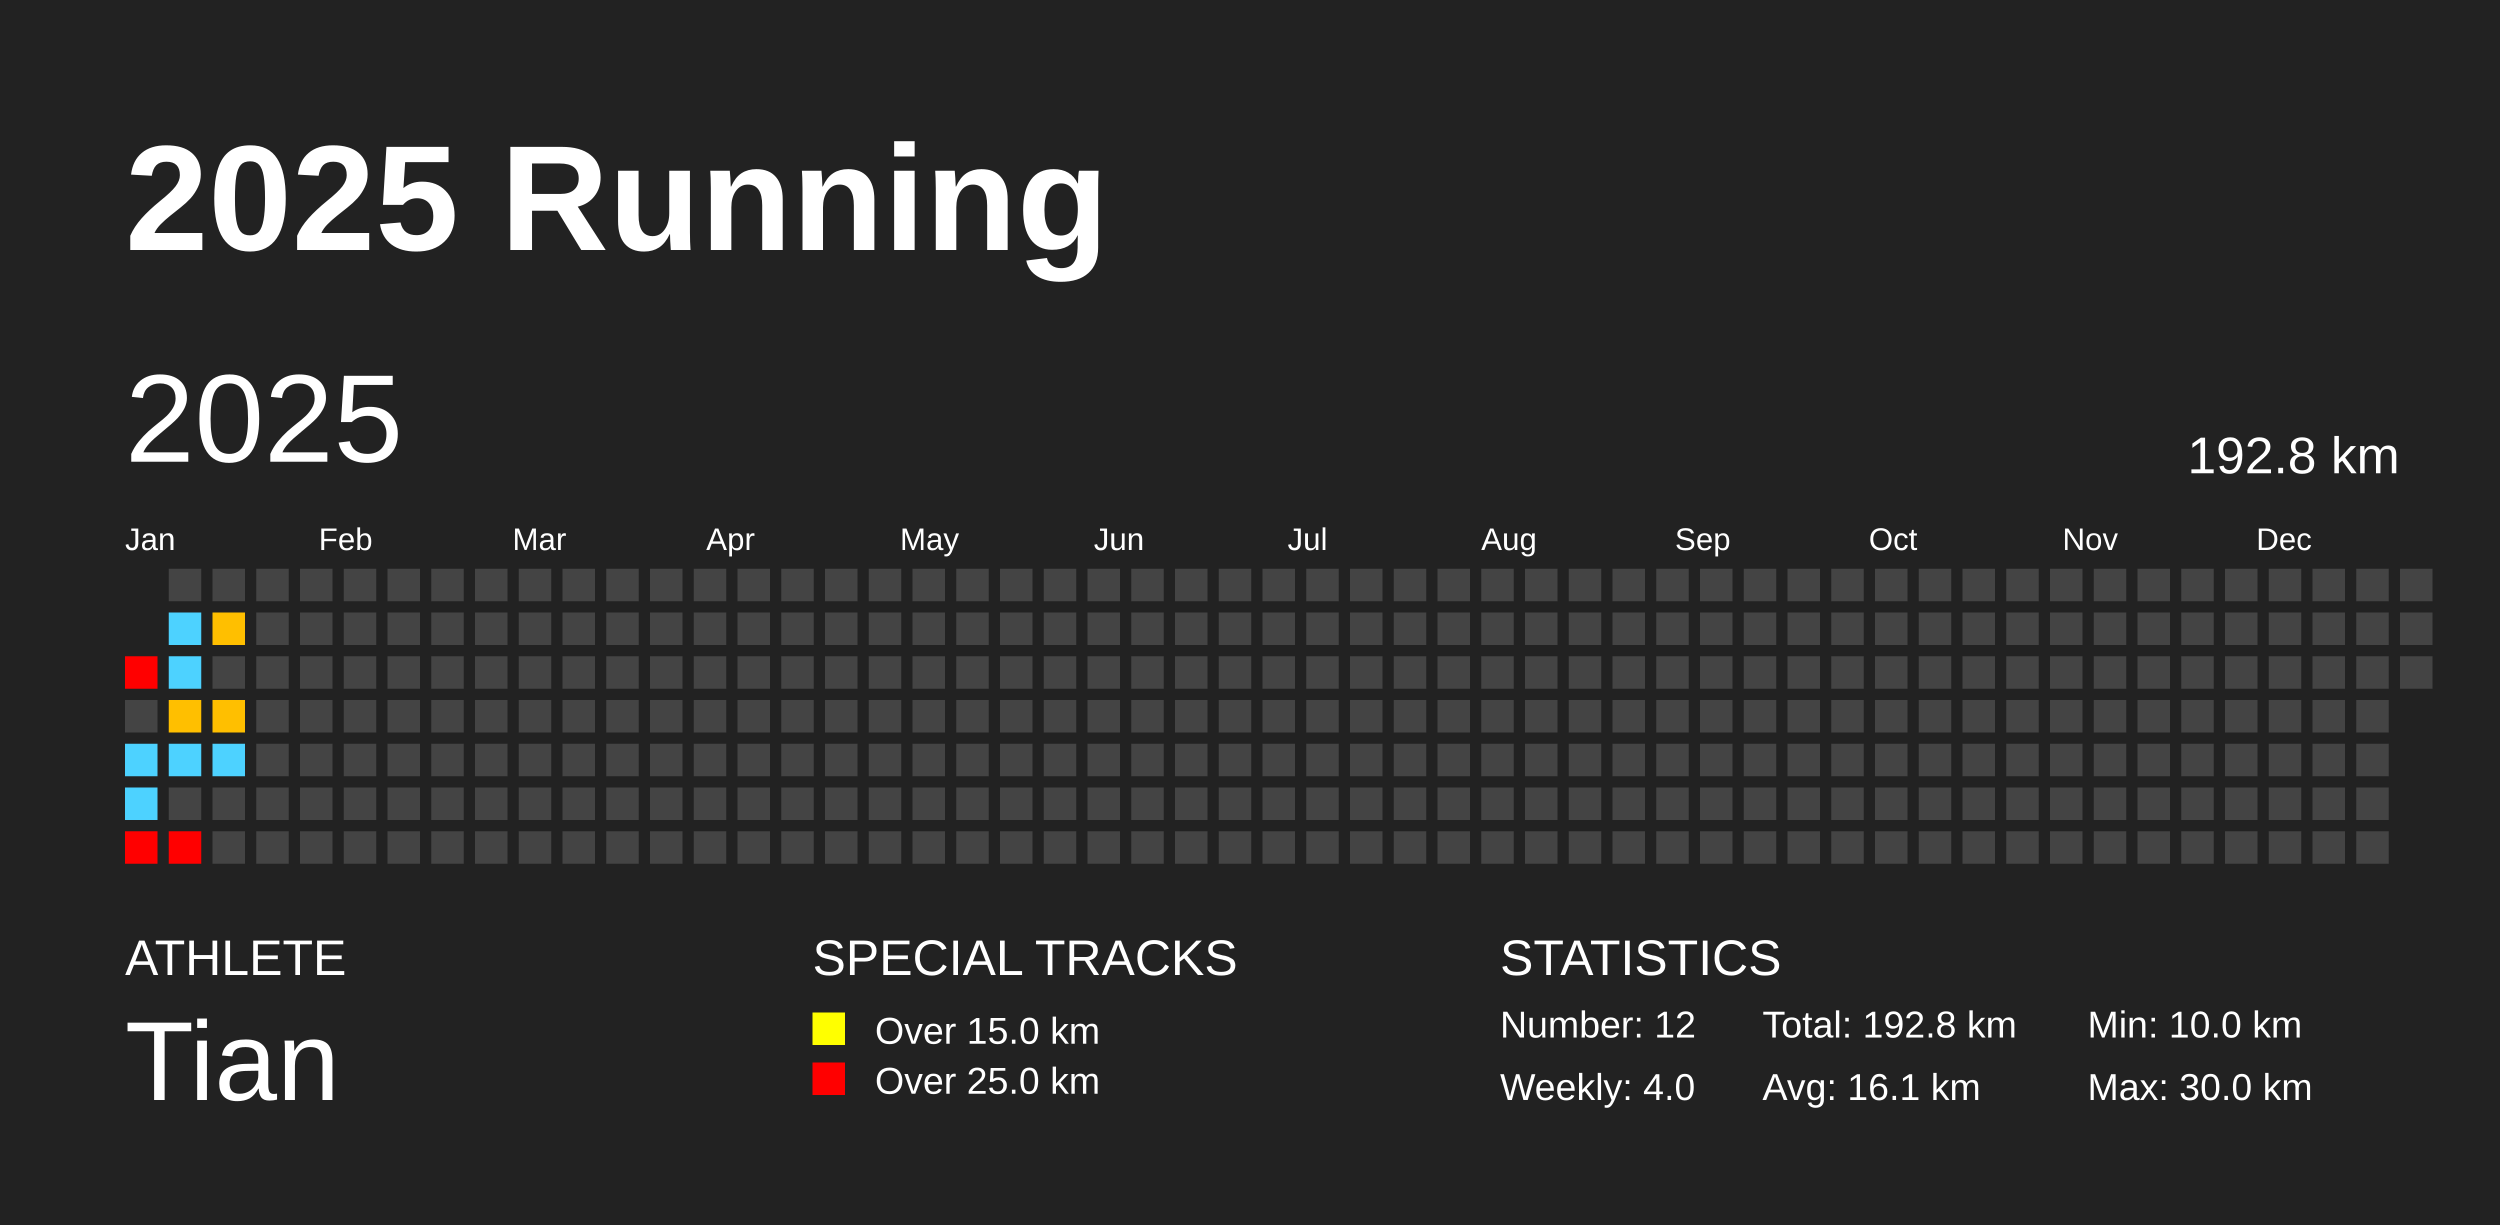
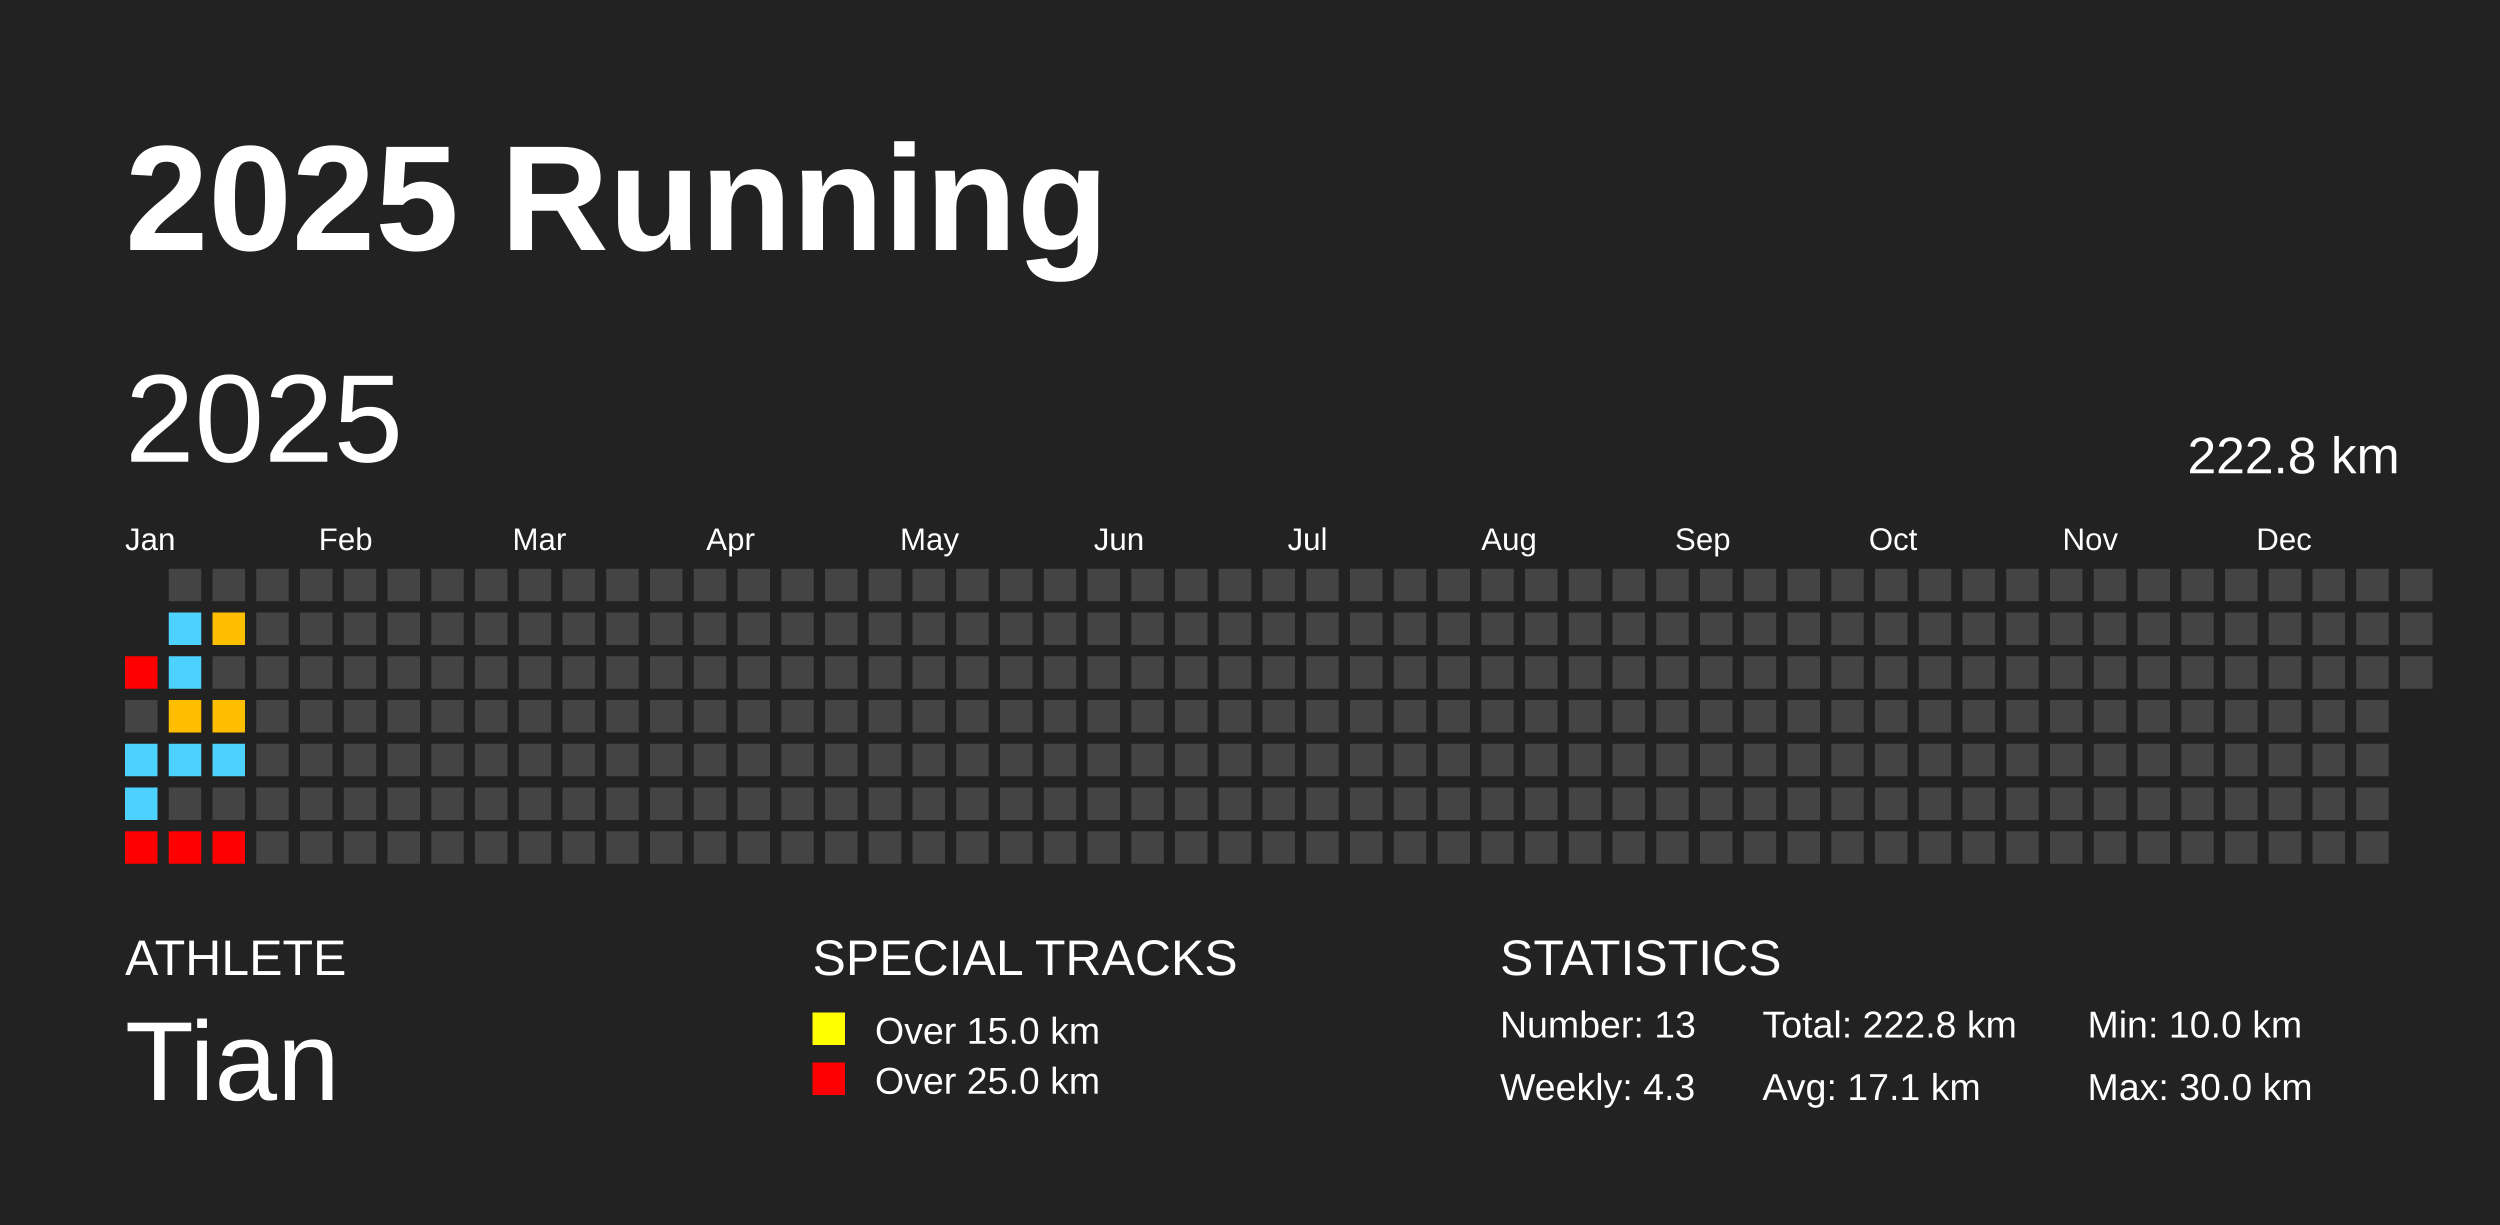
<svg xmlns="http://www.w3.org/2000/svg" baseProfile="full" height="98mm" version="1.1" viewBox="0,0,200,98" width="200mm">
  <defs />
  <rect fill="#222222" height="98" width="200" x="0" y="0" />
  <text fill="#FFFFFF" style="font-size:12px; font-family:Arial; font-weight:bold;" x="10" y="20">2025 Running</text>
  <text fill="#FFFFFF" style="font-size:4px; font-family:Arial" x="10" y="78">ATHLETE</text>
  <text fill="#FFFFFF" style="font-size:9px; font-family:Arial" x="10" y="88">Tian</text>
  <text fill="#FFFFFF" style="font-size:4px; font-family:Arial" x="65" y="78">SPECIAL TRACKS</text>
  <rect fill="yellow" height="2.6" width="2.6" x="65" y="81" />
  <text fill="#FFFFFF" style="font-size:3px; font-family:Arial" x="70" y="83.5">Over 15.0 km</text>
  <rect fill="red" height="2.6" width="2.6" x="65" y="85" />
  <text fill="#FFFFFF" style="font-size:3px; font-family:Arial" x="70" y="87.5">Over 25.0 km</text>
  <text fill="#FFFFFF" style="font-size:4px; font-family:Arial" x="120" y="78">STATISTICS</text>
-   <text fill="#FFFFFF" style="font-size:3px; font-family:Arial" x="120" y="83">Number: 12</text>
-   <text fill="#FFFFFF" style="font-size:3px; font-family:Arial" x="120" y="88">Weekly: 4.0</text>
-   <text fill="#FFFFFF" style="font-size:3px; font-family:Arial" x="141" y="83">Total: 192.8 km</text>
-   <text fill="#FFFFFF" style="font-size:3px; font-family:Arial" x="141" y="88">Avg: 16.1 km</text>
+   <text fill="#FFFFFF" style="font-size:3px; font-family:Arial" x="120" y="83">Number: 13</text>
+   <text fill="#FFFFFF" style="font-size:3px; font-family:Arial" x="120" y="88">Weekly: 4.3</text>
+   <text fill="#FFFFFF" style="font-size:3px; font-family:Arial" x="141" y="83">Total: 222.8 km</text>
+   <text fill="#FFFFFF" style="font-size:3px; font-family:Arial" x="141" y="88">Avg: 17.1 km</text>
  <text fill="#FFFFFF" style="font-size:3px; font-family:Arial" x="167" y="83">Min: 10.0 km</text>
  <text fill="#FFFFFF" style="font-size:3px; font-family:Arial" x="167" y="88">Max: 30.0 km</text>
  <text dominant-baseline="hanging" fill="#FFFFFF" style="font-size:10.0px; font-family:Arial;" x="10" y="30">2025</text>
-   <text dominant-baseline="hanging" fill="#FFFFFF" style="font-size:4.125px; font-family:Arial;" x="175" y="35">192.8 km</text>
+   <text dominant-baseline="hanging" fill="#FFFFFF" style="font-size:4.125px; font-family:Arial;" x="175" y="35">222.8 km</text>
  <text fill="#FFFFFF" style="font-size:2.5px; font-family:Arial" x="10.0" y="44">Jan</text>
  <text fill="#FFFFFF" style="font-size:2.5px; font-family:Arial" x="25.5" y="44">Feb</text>
  <text fill="#FFFFFF" style="font-size:2.5px; font-family:Arial" x="41.0" y="44">Mar</text>
  <text fill="#FFFFFF" style="font-size:2.5px; font-family:Arial" x="56.5" y="44">Apr</text>
  <text fill="#FFFFFF" style="font-size:2.5px; font-family:Arial" x="72.0" y="44">May</text>
  <text fill="#FFFFFF" style="font-size:2.5px; font-family:Arial" x="87.5" y="44">Jun</text>
  <text fill="#FFFFFF" style="font-size:2.5px; font-family:Arial" x="103.0" y="44">Jul</text>
  <text fill="#FFFFFF" style="font-size:2.5px; font-family:Arial" x="118.5" y="44">Aug</text>
  <text fill="#FFFFFF" style="font-size:2.5px; font-family:Arial" x="134.0" y="44">Sep</text>
  <text fill="#FFFFFF" style="font-size:2.5px; font-family:Arial" x="149.5" y="44">Oct</text>
  <text fill="#FFFFFF" style="font-size:2.5px; font-family:Arial" x="165.0" y="44">Nov</text>
  <text fill="#FFFFFF" style="font-size:2.5px; font-family:Arial" x="180.5" y="44">Dec</text>
  <rect fill="red" height="2.6" width="2.6" x="10.0" y="52.5" />
  <rect fill="#444444" height="2.6" width="2.6" x="10.0" y="56.0" />
  <rect fill="#4dd2ff" height="2.6" width="2.6" x="10.0" y="59.5" />
  <rect fill="#4dd2ff" height="2.6" width="2.6" x="10.0" y="63.0" />
  <rect fill="red" height="2.6" width="2.6" x="10.0" y="66.5" />
  <rect fill="#444444" height="2.6" width="2.6" x="13.5" y="45.5" />
  <rect fill="#4dd2ff" height="2.6" width="2.6" x="13.5" y="49.0" />
  <rect fill="#4dd2ff" height="2.6" width="2.6" x="13.5" y="52.5" />
  <rect fill="#ffbf00" height="2.6" width="2.6" x="13.5" y="56.0" />
  <rect fill="#4dd2ff" height="2.6" width="2.6" x="13.5" y="59.5" />
  <rect fill="#444444" height="2.6" width="2.6" x="13.5" y="63.0" />
  <rect fill="red" height="2.6" width="2.6" x="13.5" y="66.5" />
  <rect fill="#444444" height="2.6" width="2.6" x="17.0" y="45.5" />
  <rect fill="#ffbf00" height="2.6" width="2.6" x="17.0" y="49.0" />
  <rect fill="#444444" height="2.6" width="2.6" x="17.0" y="52.5" />
  <rect fill="#ffbf00" height="2.6" width="2.6" x="17.0" y="56.0" />
  <rect fill="#4dd2ff" height="2.6" width="2.6" x="17.0" y="59.5" />
  <rect fill="#444444" height="2.6" width="2.6" x="17.0" y="63.0" />
-   <rect fill="#444444" height="2.6" width="2.6" x="17.0" y="66.5" />
+   <rect fill="red" height="2.6" width="2.6" x="17.0" y="66.5" />
  <rect fill="#444444" height="2.6" width="2.6" x="20.5" y="45.5" />
  <rect fill="#444444" height="2.6" width="2.6" x="20.5" y="49.0" />
  <rect fill="#444444" height="2.6" width="2.6" x="20.5" y="52.5" />
  <rect fill="#444444" height="2.6" width="2.6" x="20.5" y="56.0" />
  <rect fill="#444444" height="2.6" width="2.6" x="20.5" y="59.5" />
  <rect fill="#444444" height="2.6" width="2.6" x="20.5" y="63.0" />
  <rect fill="#444444" height="2.6" width="2.6" x="20.5" y="66.5" />
  <rect fill="#444444" height="2.6" width="2.6" x="24.0" y="45.5" />
  <rect fill="#444444" height="2.6" width="2.6" x="24.0" y="49.0" />
  <rect fill="#444444" height="2.6" width="2.6" x="24.0" y="52.5" />
  <rect fill="#444444" height="2.6" width="2.6" x="24.0" y="56.0" />
  <rect fill="#444444" height="2.6" width="2.6" x="24.0" y="59.5" />
  <rect fill="#444444" height="2.6" width="2.6" x="24.0" y="63.0" />
  <rect fill="#444444" height="2.6" width="2.6" x="24.0" y="66.5" />
  <rect fill="#444444" height="2.6" width="2.6" x="27.5" y="45.5" />
  <rect fill="#444444" height="2.6" width="2.6" x="27.5" y="49.0" />
  <rect fill="#444444" height="2.6" width="2.6" x="27.5" y="52.5" />
  <rect fill="#444444" height="2.6" width="2.6" x="27.5" y="56.0" />
  <rect fill="#444444" height="2.6" width="2.6" x="27.5" y="59.5" />
  <rect fill="#444444" height="2.6" width="2.6" x="27.5" y="63.0" />
  <rect fill="#444444" height="2.6" width="2.6" x="27.5" y="66.5" />
  <rect fill="#444444" height="2.6" width="2.6" x="31.0" y="45.5" />
  <rect fill="#444444" height="2.6" width="2.6" x="31.0" y="49.0" />
  <rect fill="#444444" height="2.6" width="2.6" x="31.0" y="52.5" />
  <rect fill="#444444" height="2.6" width="2.6" x="31.0" y="56.0" />
  <rect fill="#444444" height="2.6" width="2.6" x="31.0" y="59.5" />
  <rect fill="#444444" height="2.6" width="2.6" x="31.0" y="63.0" />
  <rect fill="#444444" height="2.6" width="2.6" x="31.0" y="66.5" />
  <rect fill="#444444" height="2.6" width="2.6" x="34.5" y="45.5" />
  <rect fill="#444444" height="2.6" width="2.6" x="34.5" y="49.0" />
  <rect fill="#444444" height="2.6" width="2.6" x="34.5" y="52.5" />
  <rect fill="#444444" height="2.6" width="2.6" x="34.5" y="56.0" />
  <rect fill="#444444" height="2.6" width="2.6" x="34.5" y="59.5" />
  <rect fill="#444444" height="2.6" width="2.6" x="34.5" y="63.0" />
  <rect fill="#444444" height="2.6" width="2.6" x="34.5" y="66.5" />
  <rect fill="#444444" height="2.6" width="2.6" x="38.0" y="45.5" />
  <rect fill="#444444" height="2.6" width="2.6" x="38.0" y="49.0" />
  <rect fill="#444444" height="2.6" width="2.6" x="38.0" y="52.5" />
  <rect fill="#444444" height="2.6" width="2.6" x="38.0" y="56.0" />
  <rect fill="#444444" height="2.6" width="2.6" x="38.0" y="59.5" />
  <rect fill="#444444" height="2.6" width="2.6" x="38.0" y="63.0" />
  <rect fill="#444444" height="2.6" width="2.6" x="38.0" y="66.5" />
  <rect fill="#444444" height="2.6" width="2.6" x="41.5" y="45.5" />
  <rect fill="#444444" height="2.6" width="2.6" x="41.5" y="49.0" />
  <rect fill="#444444" height="2.6" width="2.6" x="41.5" y="52.5" />
  <rect fill="#444444" height="2.6" width="2.6" x="41.5" y="56.0" />
  <rect fill="#444444" height="2.6" width="2.6" x="41.5" y="59.5" />
  <rect fill="#444444" height="2.6" width="2.6" x="41.5" y="63.0" />
  <rect fill="#444444" height="2.6" width="2.6" x="41.5" y="66.5" />
  <rect fill="#444444" height="2.6" width="2.6" x="45.0" y="45.5" />
  <rect fill="#444444" height="2.6" width="2.6" x="45.0" y="49.0" />
  <rect fill="#444444" height="2.6" width="2.6" x="45.0" y="52.5" />
  <rect fill="#444444" height="2.6" width="2.6" x="45.0" y="56.0" />
  <rect fill="#444444" height="2.6" width="2.6" x="45.0" y="59.5" />
  <rect fill="#444444" height="2.6" width="2.6" x="45.0" y="63.0" />
  <rect fill="#444444" height="2.6" width="2.6" x="45.0" y="66.5" />
  <rect fill="#444444" height="2.6" width="2.6" x="48.5" y="45.5" />
  <rect fill="#444444" height="2.6" width="2.6" x="48.5" y="49.0" />
  <rect fill="#444444" height="2.6" width="2.6" x="48.5" y="52.5" />
  <rect fill="#444444" height="2.6" width="2.6" x="48.5" y="56.0" />
  <rect fill="#444444" height="2.6" width="2.6" x="48.5" y="59.5" />
  <rect fill="#444444" height="2.6" width="2.6" x="48.5" y="63.0" />
  <rect fill="#444444" height="2.6" width="2.6" x="48.5" y="66.5" />
  <rect fill="#444444" height="2.6" width="2.6" x="52.0" y="45.5" />
  <rect fill="#444444" height="2.6" width="2.6" x="52.0" y="49.0" />
  <rect fill="#444444" height="2.6" width="2.6" x="52.0" y="52.5" />
  <rect fill="#444444" height="2.6" width="2.6" x="52.0" y="56.0" />
  <rect fill="#444444" height="2.6" width="2.6" x="52.0" y="59.5" />
  <rect fill="#444444" height="2.6" width="2.6" x="52.0" y="63.0" />
  <rect fill="#444444" height="2.6" width="2.6" x="52.0" y="66.5" />
  <rect fill="#444444" height="2.6" width="2.6" x="55.5" y="45.5" />
  <rect fill="#444444" height="2.6" width="2.6" x="55.5" y="49.0" />
  <rect fill="#444444" height="2.6" width="2.6" x="55.5" y="52.5" />
  <rect fill="#444444" height="2.6" width="2.6" x="55.5" y="56.0" />
  <rect fill="#444444" height="2.6" width="2.6" x="55.5" y="59.5" />
  <rect fill="#444444" height="2.6" width="2.6" x="55.5" y="63.0" />
  <rect fill="#444444" height="2.6" width="2.6" x="55.5" y="66.5" />
  <rect fill="#444444" height="2.6" width="2.6" x="59.0" y="45.5" />
  <rect fill="#444444" height="2.6" width="2.6" x="59.0" y="49.0" />
  <rect fill="#444444" height="2.6" width="2.6" x="59.0" y="52.5" />
  <rect fill="#444444" height="2.6" width="2.6" x="59.0" y="56.0" />
  <rect fill="#444444" height="2.6" width="2.6" x="59.0" y="59.5" />
  <rect fill="#444444" height="2.6" width="2.6" x="59.0" y="63.0" />
  <rect fill="#444444" height="2.6" width="2.6" x="59.0" y="66.5" />
  <rect fill="#444444" height="2.6" width="2.6" x="62.5" y="45.5" />
  <rect fill="#444444" height="2.6" width="2.6" x="62.5" y="49.0" />
  <rect fill="#444444" height="2.6" width="2.6" x="62.5" y="52.5" />
  <rect fill="#444444" height="2.6" width="2.6" x="62.5" y="56.0" />
  <rect fill="#444444" height="2.6" width="2.6" x="62.5" y="59.5" />
  <rect fill="#444444" height="2.6" width="2.6" x="62.5" y="63.0" />
  <rect fill="#444444" height="2.6" width="2.6" x="62.5" y="66.5" />
  <rect fill="#444444" height="2.6" width="2.6" x="66.0" y="45.5" />
  <rect fill="#444444" height="2.6" width="2.6" x="66.0" y="49.0" />
  <rect fill="#444444" height="2.6" width="2.6" x="66.0" y="52.5" />
  <rect fill="#444444" height="2.6" width="2.6" x="66.0" y="56.0" />
  <rect fill="#444444" height="2.6" width="2.6" x="66.0" y="59.5" />
  <rect fill="#444444" height="2.6" width="2.6" x="66.0" y="63.0" />
  <rect fill="#444444" height="2.6" width="2.6" x="66.0" y="66.5" />
  <rect fill="#444444" height="2.6" width="2.6" x="69.5" y="45.5" />
  <rect fill="#444444" height="2.6" width="2.6" x="69.5" y="49.0" />
  <rect fill="#444444" height="2.6" width="2.6" x="69.5" y="52.5" />
  <rect fill="#444444" height="2.6" width="2.6" x="69.5" y="56.0" />
  <rect fill="#444444" height="2.6" width="2.6" x="69.5" y="59.5" />
  <rect fill="#444444" height="2.6" width="2.6" x="69.5" y="63.0" />
  <rect fill="#444444" height="2.6" width="2.6" x="69.5" y="66.5" />
  <rect fill="#444444" height="2.6" width="2.6" x="73.0" y="45.5" />
  <rect fill="#444444" height="2.6" width="2.6" x="73.0" y="49.0" />
  <rect fill="#444444" height="2.6" width="2.6" x="73.0" y="52.5" />
  <rect fill="#444444" height="2.6" width="2.6" x="73.0" y="56.0" />
  <rect fill="#444444" height="2.6" width="2.6" x="73.0" y="59.5" />
  <rect fill="#444444" height="2.6" width="2.6" x="73.0" y="63.0" />
  <rect fill="#444444" height="2.6" width="2.6" x="73.0" y="66.5" />
  <rect fill="#444444" height="2.6" width="2.6" x="76.5" y="45.5" />
  <rect fill="#444444" height="2.6" width="2.6" x="76.5" y="49.0" />
  <rect fill="#444444" height="2.6" width="2.6" x="76.5" y="52.5" />
  <rect fill="#444444" height="2.6" width="2.6" x="76.5" y="56.0" />
  <rect fill="#444444" height="2.6" width="2.6" x="76.5" y="59.5" />
  <rect fill="#444444" height="2.6" width="2.6" x="76.5" y="63.0" />
  <rect fill="#444444" height="2.6" width="2.6" x="76.5" y="66.5" />
  <rect fill="#444444" height="2.6" width="2.6" x="80.0" y="45.5" />
  <rect fill="#444444" height="2.6" width="2.6" x="80.0" y="49.0" />
  <rect fill="#444444" height="2.6" width="2.6" x="80.0" y="52.5" />
  <rect fill="#444444" height="2.6" width="2.6" x="80.0" y="56.0" />
  <rect fill="#444444" height="2.6" width="2.6" x="80.0" y="59.5" />
  <rect fill="#444444" height="2.6" width="2.6" x="80.0" y="63.0" />
  <rect fill="#444444" height="2.6" width="2.6" x="80.0" y="66.5" />
  <rect fill="#444444" height="2.6" width="2.6" x="83.5" y="45.5" />
  <rect fill="#444444" height="2.6" width="2.6" x="83.5" y="49.0" />
  <rect fill="#444444" height="2.6" width="2.6" x="83.5" y="52.5" />
  <rect fill="#444444" height="2.6" width="2.6" x="83.5" y="56.0" />
  <rect fill="#444444" height="2.6" width="2.6" x="83.5" y="59.5" />
  <rect fill="#444444" height="2.6" width="2.6" x="83.5" y="63.0" />
  <rect fill="#444444" height="2.6" width="2.6" x="83.5" y="66.5" />
  <rect fill="#444444" height="2.6" width="2.6" x="87.0" y="45.5" />
  <rect fill="#444444" height="2.6" width="2.6" x="87.0" y="49.0" />
  <rect fill="#444444" height="2.6" width="2.6" x="87.0" y="52.5" />
  <rect fill="#444444" height="2.6" width="2.6" x="87.0" y="56.0" />
  <rect fill="#444444" height="2.6" width="2.6" x="87.0" y="59.5" />
  <rect fill="#444444" height="2.6" width="2.6" x="87.0" y="63.0" />
  <rect fill="#444444" height="2.6" width="2.6" x="87.0" y="66.5" />
  <rect fill="#444444" height="2.6" width="2.6" x="90.5" y="45.5" />
  <rect fill="#444444" height="2.6" width="2.6" x="90.5" y="49.0" />
  <rect fill="#444444" height="2.6" width="2.6" x="90.5" y="52.5" />
  <rect fill="#444444" height="2.6" width="2.6" x="90.5" y="56.0" />
  <rect fill="#444444" height="2.6" width="2.6" x="90.5" y="59.5" />
  <rect fill="#444444" height="2.6" width="2.6" x="90.5" y="63.0" />
  <rect fill="#444444" height="2.6" width="2.6" x="90.5" y="66.5" />
  <rect fill="#444444" height="2.6" width="2.6" x="94.0" y="45.5" />
  <rect fill="#444444" height="2.6" width="2.6" x="94.0" y="49.0" />
  <rect fill="#444444" height="2.6" width="2.6" x="94.0" y="52.5" />
  <rect fill="#444444" height="2.6" width="2.6" x="94.0" y="56.0" />
  <rect fill="#444444" height="2.6" width="2.6" x="94.0" y="59.5" />
  <rect fill="#444444" height="2.6" width="2.6" x="94.0" y="63.0" />
  <rect fill="#444444" height="2.6" width="2.6" x="94.0" y="66.5" />
  <rect fill="#444444" height="2.6" width="2.6" x="97.5" y="45.5" />
  <rect fill="#444444" height="2.6" width="2.6" x="97.5" y="49.0" />
  <rect fill="#444444" height="2.6" width="2.6" x="97.5" y="52.5" />
  <rect fill="#444444" height="2.6" width="2.6" x="97.5" y="56.0" />
  <rect fill="#444444" height="2.6" width="2.6" x="97.5" y="59.5" />
  <rect fill="#444444" height="2.6" width="2.6" x="97.5" y="63.0" />
  <rect fill="#444444" height="2.6" width="2.6" x="97.5" y="66.5" />
  <rect fill="#444444" height="2.6" width="2.6" x="101.0" y="45.5" />
  <rect fill="#444444" height="2.6" width="2.6" x="101.0" y="49.0" />
  <rect fill="#444444" height="2.6" width="2.6" x="101.0" y="52.5" />
  <rect fill="#444444" height="2.6" width="2.6" x="101.0" y="56.0" />
  <rect fill="#444444" height="2.6" width="2.6" x="101.0" y="59.5" />
  <rect fill="#444444" height="2.6" width="2.6" x="101.0" y="63.0" />
  <rect fill="#444444" height="2.6" width="2.6" x="101.0" y="66.5" />
  <rect fill="#444444" height="2.6" width="2.6" x="104.5" y="45.5" />
  <rect fill="#444444" height="2.6" width="2.6" x="104.5" y="49.0" />
  <rect fill="#444444" height="2.6" width="2.6" x="104.5" y="52.5" />
  <rect fill="#444444" height="2.6" width="2.6" x="104.5" y="56.0" />
  <rect fill="#444444" height="2.6" width="2.6" x="104.5" y="59.5" />
  <rect fill="#444444" height="2.6" width="2.6" x="104.5" y="63.0" />
  <rect fill="#444444" height="2.6" width="2.6" x="104.5" y="66.5" />
  <rect fill="#444444" height="2.6" width="2.6" x="108.0" y="45.5" />
  <rect fill="#444444" height="2.6" width="2.6" x="108.0" y="49.0" />
  <rect fill="#444444" height="2.6" width="2.6" x="108.0" y="52.5" />
  <rect fill="#444444" height="2.6" width="2.6" x="108.0" y="56.0" />
  <rect fill="#444444" height="2.6" width="2.6" x="108.0" y="59.5" />
  <rect fill="#444444" height="2.6" width="2.6" x="108.0" y="63.0" />
  <rect fill="#444444" height="2.6" width="2.6" x="108.0" y="66.5" />
  <rect fill="#444444" height="2.6" width="2.6" x="111.5" y="45.5" />
  <rect fill="#444444" height="2.6" width="2.6" x="111.5" y="49.0" />
  <rect fill="#444444" height="2.6" width="2.6" x="111.5" y="52.5" />
  <rect fill="#444444" height="2.6" width="2.6" x="111.5" y="56.0" />
  <rect fill="#444444" height="2.6" width="2.6" x="111.5" y="59.5" />
  <rect fill="#444444" height="2.6" width="2.6" x="111.5" y="63.0" />
  <rect fill="#444444" height="2.6" width="2.6" x="111.5" y="66.5" />
  <rect fill="#444444" height="2.6" width="2.6" x="115.0" y="45.5" />
  <rect fill="#444444" height="2.6" width="2.6" x="115.0" y="49.0" />
  <rect fill="#444444" height="2.6" width="2.6" x="115.0" y="52.5" />
  <rect fill="#444444" height="2.6" width="2.6" x="115.0" y="56.0" />
  <rect fill="#444444" height="2.6" width="2.6" x="115.0" y="59.5" />
  <rect fill="#444444" height="2.6" width="2.6" x="115.0" y="63.0" />
  <rect fill="#444444" height="2.6" width="2.6" x="115.0" y="66.5" />
  <rect fill="#444444" height="2.6" width="2.6" x="118.5" y="45.5" />
  <rect fill="#444444" height="2.6" width="2.6" x="118.5" y="49.0" />
  <rect fill="#444444" height="2.6" width="2.6" x="118.5" y="52.5" />
  <rect fill="#444444" height="2.6" width="2.6" x="118.5" y="56.0" />
  <rect fill="#444444" height="2.6" width="2.6" x="118.5" y="59.5" />
  <rect fill="#444444" height="2.6" width="2.6" x="118.5" y="63.0" />
  <rect fill="#444444" height="2.6" width="2.6" x="118.5" y="66.5" />
  <rect fill="#444444" height="2.6" width="2.6" x="122.0" y="45.5" />
  <rect fill="#444444" height="2.6" width="2.6" x="122.0" y="49.0" />
  <rect fill="#444444" height="2.6" width="2.6" x="122.0" y="52.5" />
  <rect fill="#444444" height="2.6" width="2.6" x="122.0" y="56.0" />
  <rect fill="#444444" height="2.6" width="2.6" x="122.0" y="59.5" />
  <rect fill="#444444" height="2.6" width="2.6" x="122.0" y="63.0" />
  <rect fill="#444444" height="2.6" width="2.6" x="122.0" y="66.5" />
  <rect fill="#444444" height="2.6" width="2.6" x="125.5" y="45.5" />
  <rect fill="#444444" height="2.6" width="2.6" x="125.5" y="49.0" />
  <rect fill="#444444" height="2.6" width="2.6" x="125.5" y="52.5" />
  <rect fill="#444444" height="2.6" width="2.6" x="125.5" y="56.0" />
  <rect fill="#444444" height="2.6" width="2.6" x="125.5" y="59.5" />
  <rect fill="#444444" height="2.6" width="2.6" x="125.5" y="63.0" />
  <rect fill="#444444" height="2.6" width="2.6" x="125.5" y="66.5" />
  <rect fill="#444444" height="2.6" width="2.6" x="129.0" y="45.5" />
  <rect fill="#444444" height="2.6" width="2.6" x="129.0" y="49.0" />
  <rect fill="#444444" height="2.6" width="2.6" x="129.0" y="52.5" />
  <rect fill="#444444" height="2.6" width="2.6" x="129.0" y="56.0" />
  <rect fill="#444444" height="2.6" width="2.6" x="129.0" y="59.5" />
  <rect fill="#444444" height="2.6" width="2.6" x="129.0" y="63.0" />
  <rect fill="#444444" height="2.6" width="2.6" x="129.0" y="66.5" />
  <rect fill="#444444" height="2.6" width="2.6" x="132.5" y="45.5" />
  <rect fill="#444444" height="2.6" width="2.6" x="132.5" y="49.0" />
  <rect fill="#444444" height="2.6" width="2.6" x="132.5" y="52.5" />
  <rect fill="#444444" height="2.6" width="2.6" x="132.5" y="56.0" />
  <rect fill="#444444" height="2.6" width="2.6" x="132.5" y="59.5" />
  <rect fill="#444444" height="2.6" width="2.6" x="132.5" y="63.0" />
  <rect fill="#444444" height="2.6" width="2.6" x="132.5" y="66.5" />
  <rect fill="#444444" height="2.6" width="2.6" x="136.0" y="45.5" />
  <rect fill="#444444" height="2.6" width="2.6" x="136.0" y="49.0" />
  <rect fill="#444444" height="2.6" width="2.6" x="136.0" y="52.5" />
  <rect fill="#444444" height="2.6" width="2.6" x="136.0" y="56.0" />
  <rect fill="#444444" height="2.6" width="2.6" x="136.0" y="59.5" />
  <rect fill="#444444" height="2.6" width="2.6" x="136.0" y="63.0" />
  <rect fill="#444444" height="2.6" width="2.6" x="136.0" y="66.5" />
  <rect fill="#444444" height="2.6" width="2.6" x="139.5" y="45.5" />
  <rect fill="#444444" height="2.6" width="2.6" x="139.5" y="49.0" />
  <rect fill="#444444" height="2.6" width="2.6" x="139.5" y="52.5" />
  <rect fill="#444444" height="2.6" width="2.6" x="139.5" y="56.0" />
  <rect fill="#444444" height="2.6" width="2.6" x="139.5" y="59.5" />
  <rect fill="#444444" height="2.6" width="2.6" x="139.5" y="63.0" />
  <rect fill="#444444" height="2.6" width="2.6" x="139.5" y="66.5" />
  <rect fill="#444444" height="2.6" width="2.6" x="143.0" y="45.5" />
  <rect fill="#444444" height="2.6" width="2.6" x="143.0" y="49.0" />
  <rect fill="#444444" height="2.6" width="2.6" x="143.0" y="52.5" />
  <rect fill="#444444" height="2.6" width="2.6" x="143.0" y="56.0" />
  <rect fill="#444444" height="2.6" width="2.6" x="143.0" y="59.5" />
  <rect fill="#444444" height="2.6" width="2.6" x="143.0" y="63.0" />
  <rect fill="#444444" height="2.6" width="2.6" x="143.0" y="66.5" />
  <rect fill="#444444" height="2.6" width="2.6" x="146.5" y="45.5" />
  <rect fill="#444444" height="2.6" width="2.6" x="146.5" y="49.0" />
  <rect fill="#444444" height="2.6" width="2.6" x="146.5" y="52.5" />
  <rect fill="#444444" height="2.6" width="2.6" x="146.5" y="56.0" />
  <rect fill="#444444" height="2.6" width="2.6" x="146.5" y="59.5" />
  <rect fill="#444444" height="2.6" width="2.6" x="146.5" y="63.0" />
  <rect fill="#444444" height="2.6" width="2.6" x="146.5" y="66.5" />
  <rect fill="#444444" height="2.6" width="2.6" x="150.0" y="45.5" />
  <rect fill="#444444" height="2.6" width="2.6" x="150.0" y="49.0" />
  <rect fill="#444444" height="2.6" width="2.6" x="150.0" y="52.5" />
  <rect fill="#444444" height="2.6" width="2.6" x="150.0" y="56.0" />
  <rect fill="#444444" height="2.6" width="2.6" x="150.0" y="59.5" />
  <rect fill="#444444" height="2.6" width="2.6" x="150.0" y="63.0" />
  <rect fill="#444444" height="2.6" width="2.6" x="150.0" y="66.5" />
  <rect fill="#444444" height="2.6" width="2.6" x="153.5" y="45.5" />
  <rect fill="#444444" height="2.6" width="2.6" x="153.5" y="49.0" />
  <rect fill="#444444" height="2.6" width="2.6" x="153.5" y="52.5" />
  <rect fill="#444444" height="2.6" width="2.6" x="153.5" y="56.0" />
  <rect fill="#444444" height="2.6" width="2.6" x="153.5" y="59.5" />
  <rect fill="#444444" height="2.6" width="2.6" x="153.5" y="63.0" />
  <rect fill="#444444" height="2.6" width="2.6" x="153.5" y="66.5" />
  <rect fill="#444444" height="2.6" width="2.6" x="157.0" y="45.5" />
  <rect fill="#444444" height="2.6" width="2.6" x="157.0" y="49.0" />
  <rect fill="#444444" height="2.6" width="2.6" x="157.0" y="52.5" />
  <rect fill="#444444" height="2.6" width="2.6" x="157.0" y="56.0" />
  <rect fill="#444444" height="2.6" width="2.6" x="157.0" y="59.5" />
  <rect fill="#444444" height="2.6" width="2.6" x="157.0" y="63.0" />
  <rect fill="#444444" height="2.6" width="2.6" x="157.0" y="66.5" />
  <rect fill="#444444" height="2.6" width="2.6" x="160.5" y="45.5" />
  <rect fill="#444444" height="2.6" width="2.6" x="160.5" y="49.0" />
  <rect fill="#444444" height="2.6" width="2.6" x="160.5" y="52.5" />
  <rect fill="#444444" height="2.6" width="2.6" x="160.5" y="56.0" />
  <rect fill="#444444" height="2.6" width="2.6" x="160.5" y="59.5" />
  <rect fill="#444444" height="2.6" width="2.6" x="160.5" y="63.0" />
  <rect fill="#444444" height="2.6" width="2.6" x="160.5" y="66.5" />
  <rect fill="#444444" height="2.6" width="2.6" x="164.0" y="45.5" />
  <rect fill="#444444" height="2.6" width="2.6" x="164.0" y="49.0" />
  <rect fill="#444444" height="2.6" width="2.6" x="164.0" y="52.5" />
  <rect fill="#444444" height="2.6" width="2.6" x="164.0" y="56.0" />
  <rect fill="#444444" height="2.6" width="2.6" x="164.0" y="59.5" />
  <rect fill="#444444" height="2.6" width="2.6" x="164.0" y="63.0" />
  <rect fill="#444444" height="2.6" width="2.6" x="164.0" y="66.5" />
  <rect fill="#444444" height="2.6" width="2.6" x="167.5" y="45.5" />
  <rect fill="#444444" height="2.6" width="2.6" x="167.5" y="49.0" />
  <rect fill="#444444" height="2.6" width="2.6" x="167.5" y="52.5" />
  <rect fill="#444444" height="2.6" width="2.6" x="167.5" y="56.0" />
  <rect fill="#444444" height="2.6" width="2.6" x="167.5" y="59.5" />
  <rect fill="#444444" height="2.6" width="2.6" x="167.5" y="63.0" />
  <rect fill="#444444" height="2.6" width="2.6" x="167.5" y="66.5" />
  <rect fill="#444444" height="2.6" width="2.6" x="171.0" y="45.5" />
  <rect fill="#444444" height="2.6" width="2.6" x="171.0" y="49.0" />
  <rect fill="#444444" height="2.6" width="2.6" x="171.0" y="52.5" />
  <rect fill="#444444" height="2.6" width="2.6" x="171.0" y="56.0" />
  <rect fill="#444444" height="2.6" width="2.6" x="171.0" y="59.5" />
  <rect fill="#444444" height="2.6" width="2.6" x="171.0" y="63.0" />
  <rect fill="#444444" height="2.6" width="2.6" x="171.0" y="66.5" />
  <rect fill="#444444" height="2.6" width="2.6" x="174.5" y="45.5" />
  <rect fill="#444444" height="2.6" width="2.6" x="174.5" y="49.0" />
  <rect fill="#444444" height="2.6" width="2.6" x="174.5" y="52.5" />
  <rect fill="#444444" height="2.6" width="2.6" x="174.5" y="56.0" />
  <rect fill="#444444" height="2.6" width="2.6" x="174.5" y="59.5" />
  <rect fill="#444444" height="2.6" width="2.6" x="174.5" y="63.0" />
  <rect fill="#444444" height="2.6" width="2.6" x="174.5" y="66.5" />
  <rect fill="#444444" height="2.6" width="2.6" x="178.0" y="45.5" />
  <rect fill="#444444" height="2.6" width="2.6" x="178.0" y="49.0" />
  <rect fill="#444444" height="2.6" width="2.6" x="178.0" y="52.5" />
  <rect fill="#444444" height="2.6" width="2.6" x="178.0" y="56.0" />
  <rect fill="#444444" height="2.6" width="2.6" x="178.0" y="59.5" />
  <rect fill="#444444" height="2.6" width="2.6" x="178.0" y="63.0" />
  <rect fill="#444444" height="2.6" width="2.6" x="178.0" y="66.5" />
  <rect fill="#444444" height="2.6" width="2.6" x="181.5" y="45.5" />
  <rect fill="#444444" height="2.6" width="2.6" x="181.5" y="49.0" />
  <rect fill="#444444" height="2.6" width="2.6" x="181.5" y="52.5" />
  <rect fill="#444444" height="2.6" width="2.6" x="181.5" y="56.0" />
  <rect fill="#444444" height="2.6" width="2.6" x="181.5" y="59.5" />
  <rect fill="#444444" height="2.6" width="2.6" x="181.5" y="63.0" />
  <rect fill="#444444" height="2.6" width="2.6" x="181.5" y="66.5" />
  <rect fill="#444444" height="2.6" width="2.6" x="185.0" y="45.5" />
  <rect fill="#444444" height="2.6" width="2.6" x="185.0" y="49.0" />
  <rect fill="#444444" height="2.6" width="2.6" x="185.0" y="52.5" />
  <rect fill="#444444" height="2.6" width="2.6" x="185.0" y="56.0" />
  <rect fill="#444444" height="2.6" width="2.6" x="185.0" y="59.5" />
  <rect fill="#444444" height="2.6" width="2.6" x="185.0" y="63.0" />
  <rect fill="#444444" height="2.6" width="2.6" x="185.0" y="66.5" />
  <rect fill="#444444" height="2.6" width="2.6" x="188.5" y="45.5" />
  <rect fill="#444444" height="2.6" width="2.6" x="188.5" y="49.0" />
  <rect fill="#444444" height="2.6" width="2.6" x="188.5" y="52.5" />
  <rect fill="#444444" height="2.6" width="2.6" x="188.5" y="56.0" />
  <rect fill="#444444" height="2.6" width="2.6" x="188.5" y="59.5" />
  <rect fill="#444444" height="2.6" width="2.6" x="188.5" y="63.0" />
  <rect fill="#444444" height="2.6" width="2.6" x="188.5" y="66.5" />
  <rect fill="#444444" height="2.6" width="2.6" x="192.0" y="45.5" />
  <rect fill="#444444" height="2.6" width="2.6" x="192.0" y="49.0" />
  <rect fill="#444444" height="2.6" width="2.6" x="192.0" y="52.5" />
</svg>
